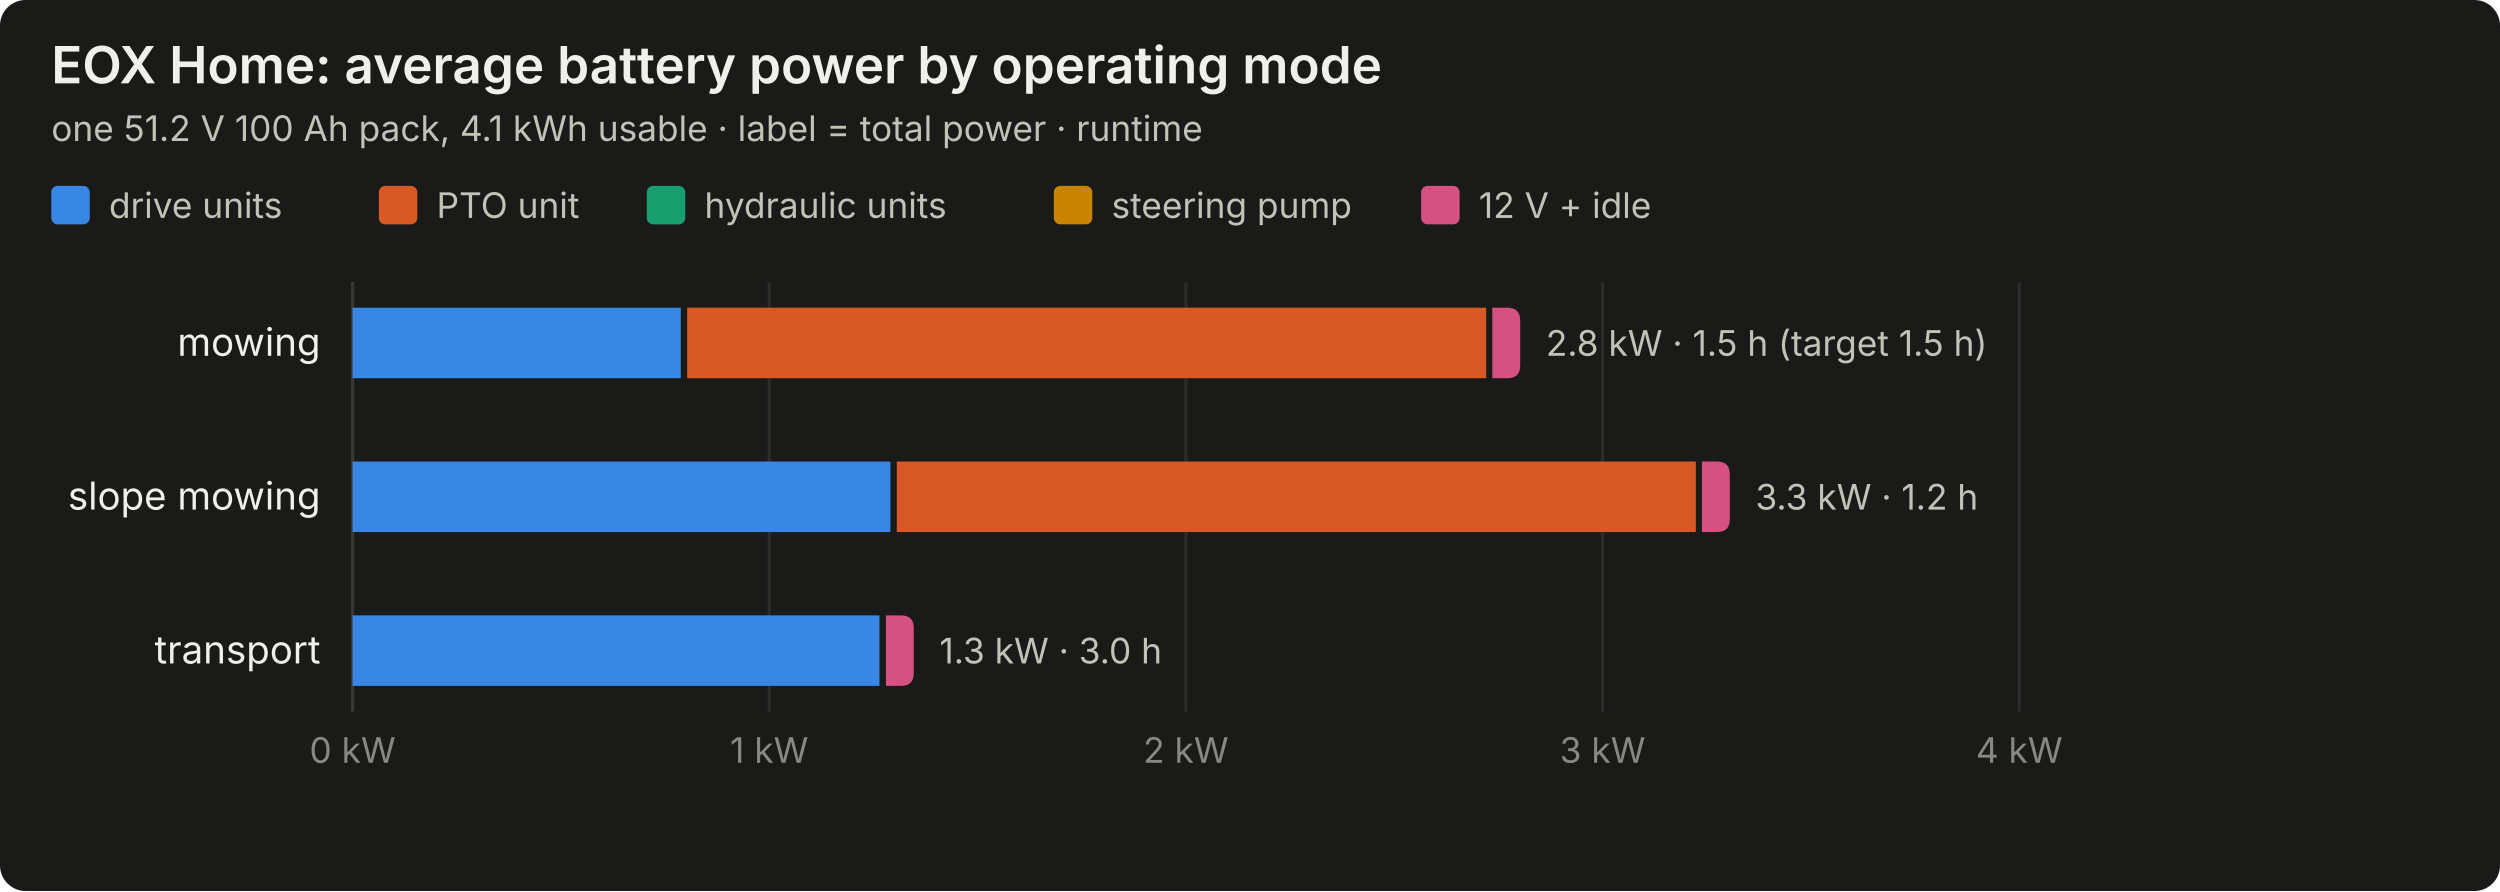
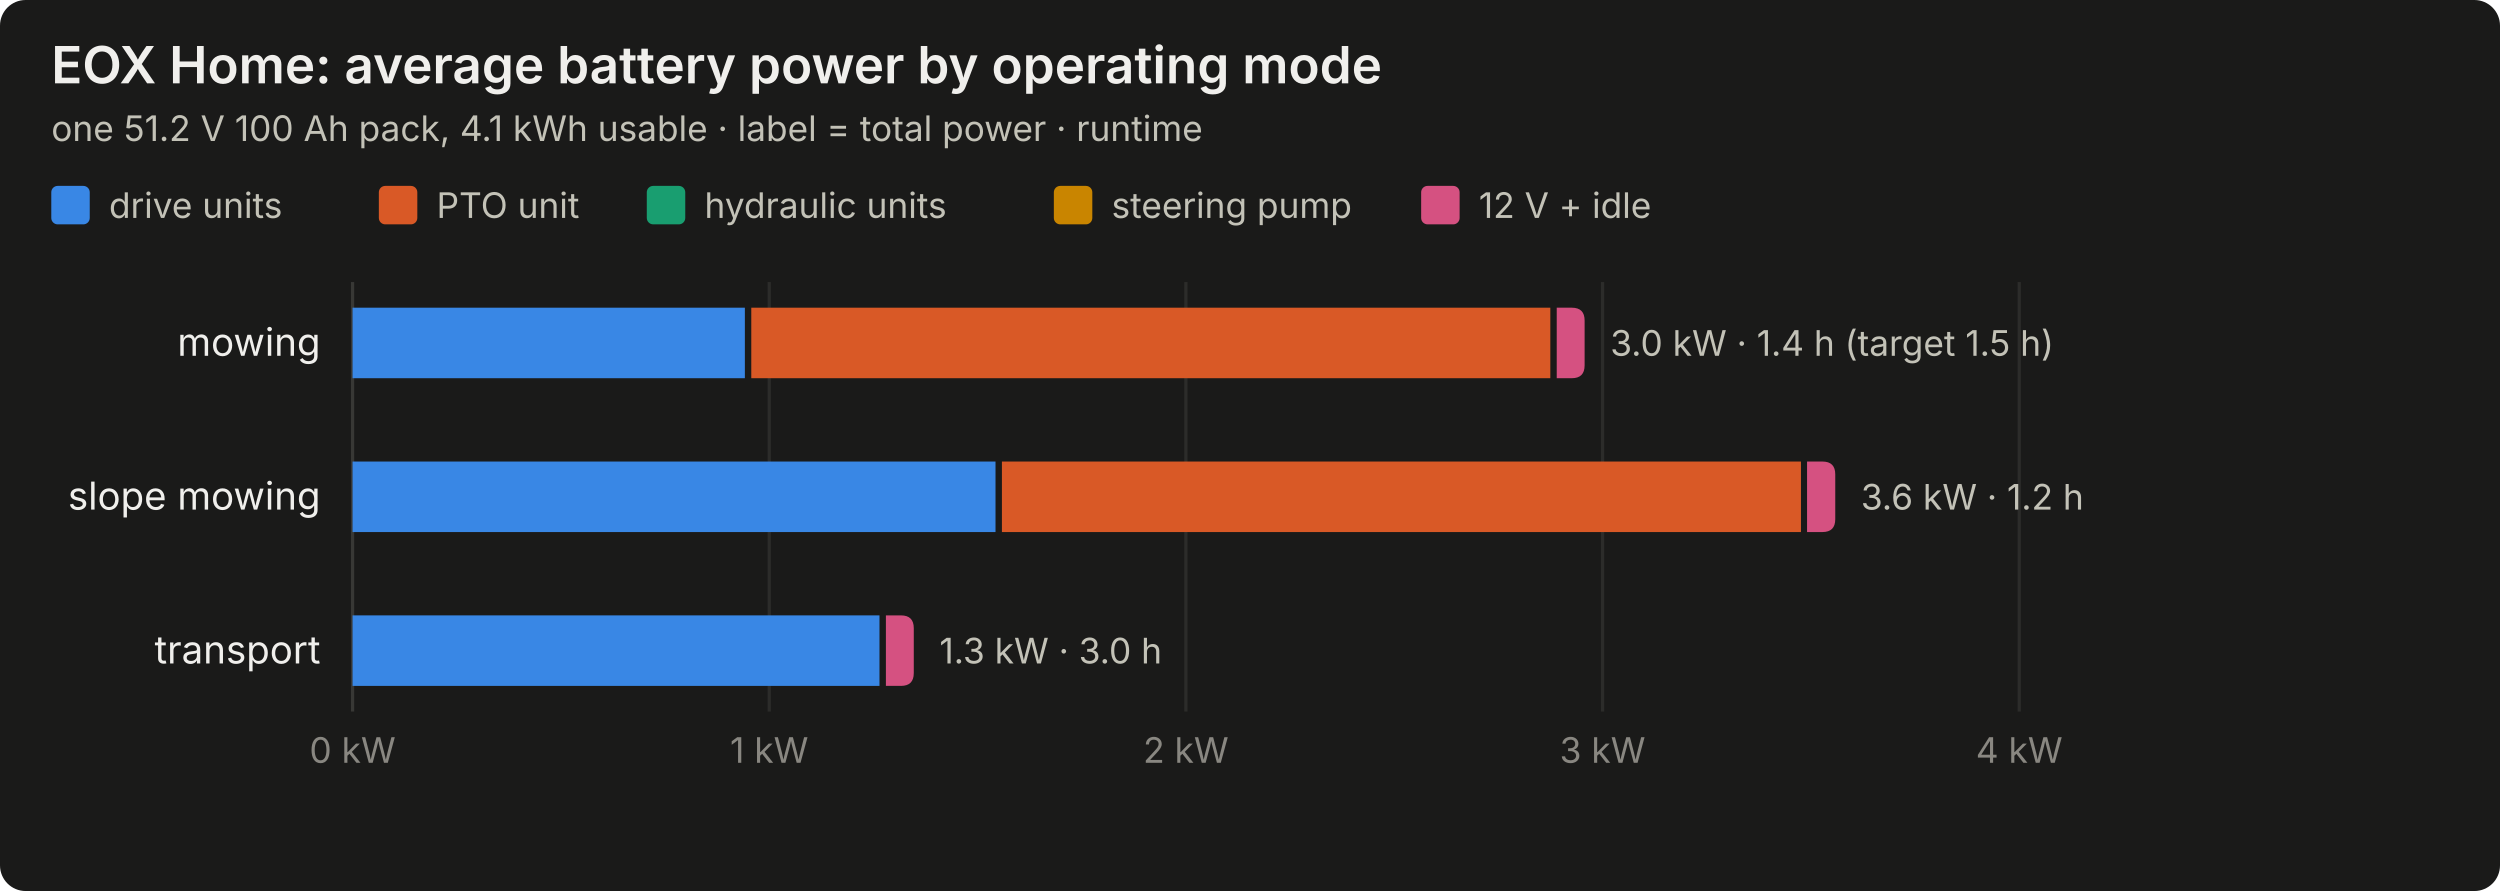
<svg xmlns="http://www.w3.org/2000/svg" viewBox="0 0 780 278" width="780" height="278" role="img" aria-labelledby="t d" font-family="system-ui, -apple-system, &quot;Segoe UI&quot;, sans-serif">
  <rect width="100%" height="100%" rx="8" fill="#1a1a19" />
  <text x="16.0" y="26.0" font-size="16" font-weight="600" fill="#f0efec" text-anchor="start">EOX Home: average battery power by operating mode</text>
  <text x="16.0" y="44.0" font-size="11" font-weight="400" fill="#c3c2b7" text-anchor="start">one 51.2 V 100 Ah pack, 4.1 kWh usable · label = total power · runtime</text>
  <rect x="16" y="58" width="12" height="12" rx="2" fill="#3987e5" />
  <text x="34.0" y="68.0" font-size="11" font-weight="400" fill="#c3c2b7" text-anchor="start">drive units</text>
  <rect x="118.2" y="58" width="12" height="12" rx="2" fill="#d95926" />
  <text x="136.2" y="68.0" font-size="11" font-weight="400" fill="#c3c2b7" text-anchor="start">PTO unit</text>
  <rect x="201.8" y="58" width="12" height="12" rx="2" fill="#199e70" />
  <text x="219.8" y="68.0" font-size="11" font-weight="400" fill="#c3c2b7" text-anchor="start">hydraulic units</text>
  <rect x="328.8" y="58" width="12" height="12" rx="2" fill="#c98500" />
  <text x="346.8" y="68.0" font-size="11" font-weight="400" fill="#c3c2b7" text-anchor="start">steering pump</text>
  <rect x="443.4" y="58" width="12" height="12" rx="2" fill="#d55181" />
  <text x="461.4" y="68.0" font-size="11" font-weight="400" fill="#c3c2b7" text-anchor="start">12 V + idle</text>
  <line x1="110.0" y1="88.0" x2="110.0" y2="222.0" stroke="#383835" stroke-width="1" stroke-linecap="butt" />
  <text x="110.0" y="238.0" font-size="11" font-weight="400" fill="#898781" text-anchor="middle">0 kW</text>
  <line x1="240.0" y1="88.0" x2="240.0" y2="222.0" stroke="#2c2c2a" stroke-width="1" stroke-linecap="butt" />
  <text x="240.0" y="238.0" font-size="11" font-weight="400" fill="#898781" text-anchor="middle">1 kW</text>
  <line x1="370.0" y1="88.0" x2="370.0" y2="222.0" stroke="#2c2c2a" stroke-width="1" stroke-linecap="butt" />
  <text x="370.0" y="238.0" font-size="11" font-weight="400" fill="#898781" text-anchor="middle">2 kW</text>
  <line x1="500.0" y1="88.0" x2="500.0" y2="222.0" stroke="#2c2c2a" stroke-width="1" stroke-linecap="butt" />
  <text x="500.0" y="238.0" font-size="11" font-weight="400" fill="#898781" text-anchor="middle">3 kW</text>
  <line x1="630.0" y1="88.0" x2="630.0" y2="222.0" stroke="#2c2c2a" stroke-width="1" stroke-linecap="butt" />
  <text x="630.0" y="238.0" font-size="11" font-weight="400" fill="#898781" text-anchor="middle">4 kW</text>
  <text x="100.0" y="111.0" font-size="12" font-weight="400" fill="#f0efec" text-anchor="end">mowing</text>
-   <rect x="110.0" y="96" width="102.4" height="22" fill="#3987e5" />
-   <rect x="214.4" y="96" width="249.3" height="22" fill="#d95926" />
-   <path d="M465.6,96 H470.3 Q474.3,96 474.3,100 V114 Q474.3,118 470.3,118 H465.6 Z" fill="#d55181" />
-   <text x="482.3" y="111.0" font-size="11" font-weight="400" fill="#c3c2b7" text-anchor="start">2.8 kW · 1.5 h  (target 1.5 h)</text>
+   <rect x="110.0" y="96" width="122.4" height="22" fill="#3987e5" />
+   <rect x="234.4" y="96" width="249.3" height="22" fill="#d95926" />
+   <path d="M485.7,96 H490.4 Q494.4,96 494.4,100 V114 Q494.4,118 490.4,118 H485.7 Z" fill="#d55181" />
+   <text x="502.4" y="111.0" font-size="11" font-weight="400" fill="#c3c2b7" text-anchor="start">3.0 kW · 1.4 h  (target 1.5 h)</text>
  <text x="100.0" y="159.0" font-size="12" font-weight="400" fill="#f0efec" text-anchor="end">slope mowing</text>
-   <rect x="110.0" y="144" width="167.8" height="22" fill="#3987e5" />
-   <rect x="279.8" y="144" width="249.3" height="22" fill="#d95926" />
-   <path d="M531.0,144 H535.7 Q539.7,144 539.7,148 V162 Q539.7,166 535.7,166 H531.0 Z" fill="#d55181" />
-   <text x="547.7" y="159.0" font-size="11" font-weight="400" fill="#c3c2b7" text-anchor="start">3.3 kW · 1.2 h</text>
+   <rect x="110.0" y="144" width="200.6" height="22" fill="#3987e5" />
+   <rect x="312.6" y="144" width="249.3" height="22" fill="#d95926" />
+   <path d="M563.8,144 H568.6 Q572.6,144 572.6,148 V162 Q572.6,166 568.6,166 H563.8 Z" fill="#d55181" />
+   <text x="580.6" y="159.0" font-size="11" font-weight="400" fill="#c3c2b7" text-anchor="start">3.6 kW · 1.2 h</text>
  <text x="100.0" y="207.0" font-size="12" font-weight="400" fill="#f0efec" text-anchor="end">transport</text>
  <rect x="110.0" y="192" width="164.4" height="22" fill="#3987e5" />
  <path d="M276.4,192 H281.1 Q285.1,192 285.1,196 V210 Q285.1,214 281.1,214 H276.4 Z" fill="#d55181" />
  <text x="293.1" y="207.0" font-size="11" font-weight="400" fill="#c3c2b7" text-anchor="start">1.3 kW · 3.0 h</text>
</svg>
